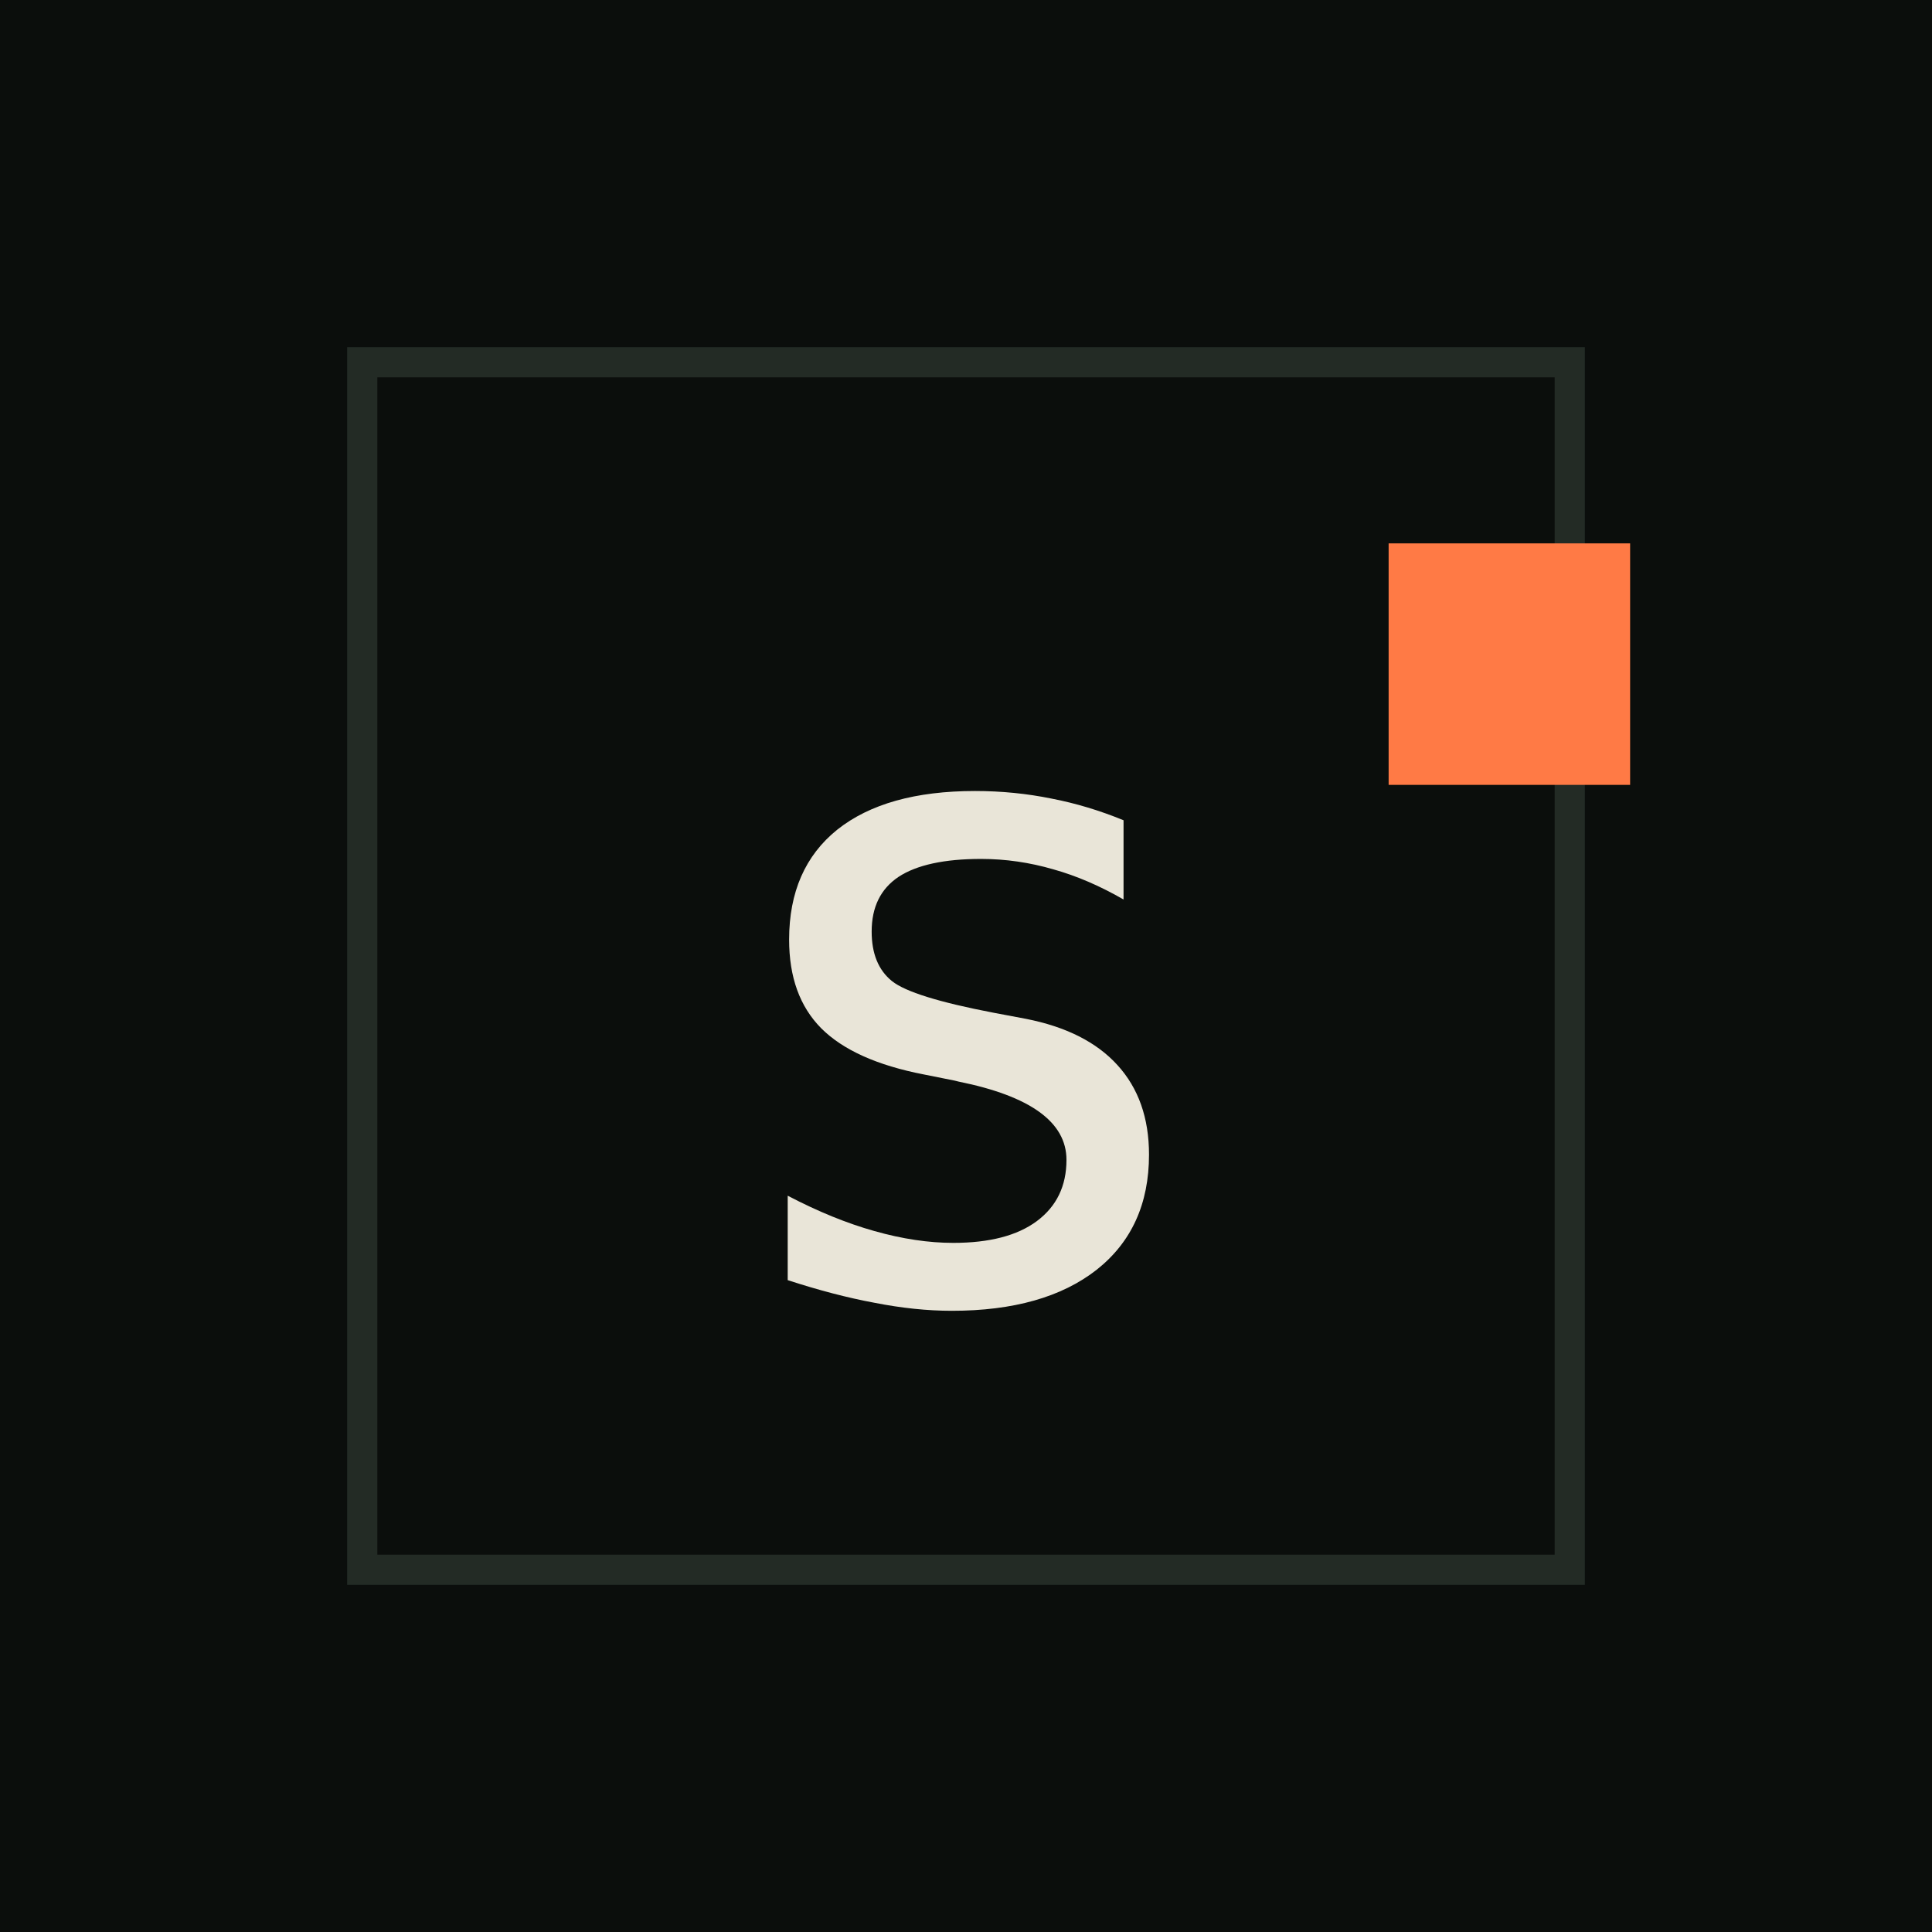
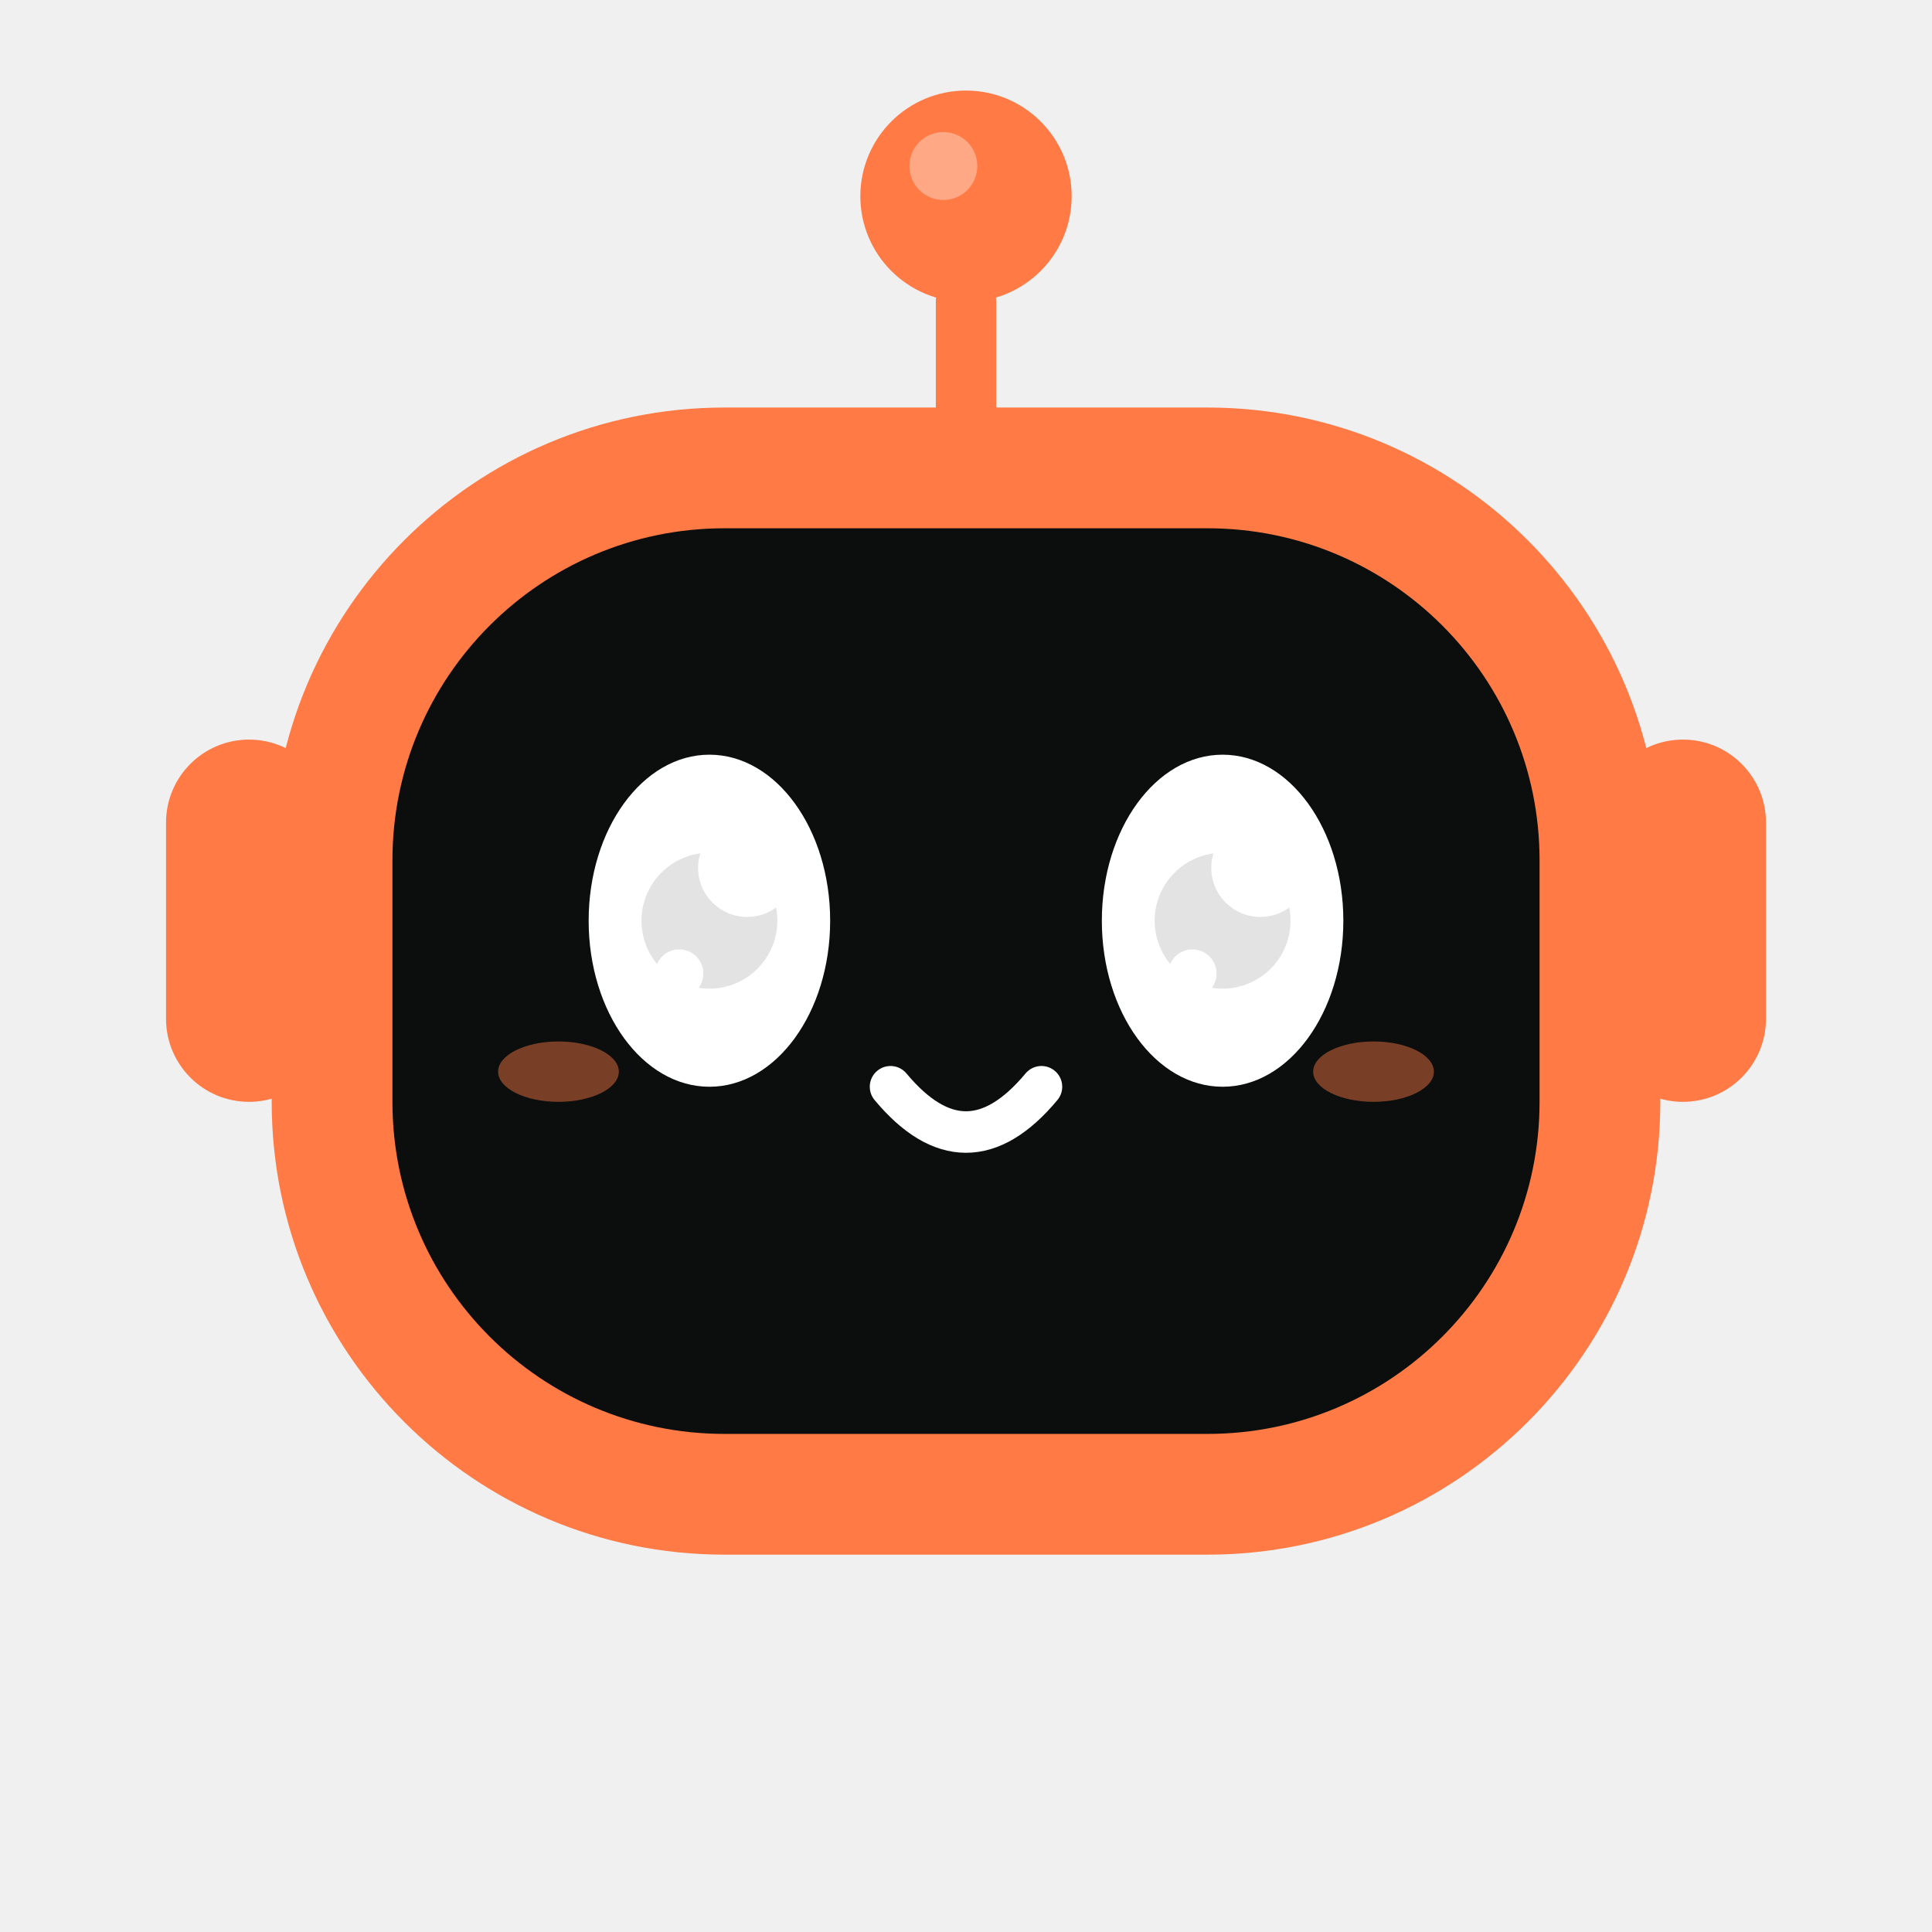
- <svg xmlns="http://www.w3.org/2000/svg" viewBox="0 0 64 64" width="64" height="64">
-   <rect width="64" height="64" fill="#0b0e0c" />
-   <rect x="12" y="12" width="40" height="40" fill="none" stroke="#232b25" stroke-width="1" />
-   <text x="32" y="43" text-anchor="middle" font-family="'Geist Mono Variable', 'Geist Mono', ui-monospace, monospace" font-size="30" font-weight="500" fill="#e9e5d8">s</text>
-   <rect x="46" y="18" width="8" height="8" fill="#ff7a45" />
+ <svg xmlns="http://www.w3.org/2000/svg" viewBox="0 0 256 256" width="256" height="256">
+   <g fill="#ff7a45">
+     <circle cx="128" cy="26" r="14" />
+     <circle cx="125" cy="22" r="4.5" fill="#ffa885" />
+     <rect x="124" y="36" width="8" height="22" rx="4" />
+     <rect x="22" y="98" width="22" height="48" rx="11" />
+     <rect x="212" y="98" width="22" height="48" rx="11" />
+     <rect x="36" y="54" width="184" height="152" rx="60" />
+   </g>
+   <rect x="52" y="70" width="152" height="120" rx="44" fill="#0b0e0c" />
+   <ellipse cx="74" cy="142" rx="8" ry="4" fill="#ff7a45" opacity="0.45" />
+   <ellipse cx="182" cy="142" rx="8" ry="4" fill="#ff7a45" opacity="0.45" />
+   <g fill="#ffffff">
+     <ellipse cx="94" cy="122" rx="16" ry="22" />
+     <ellipse cx="162" cy="122" rx="16" ry="22" />
+     <path d="M 118 144 Q 128 156 138 144" fill="none" stroke="#ffffff" stroke-width="5.5" stroke-linecap="round" />
+   </g>
+   <g fill="#0b0e0c">
+     <circle cx="94" cy="122" r="9" opacity="0.12" />
+     <circle cx="162" cy="122" r="9" opacity="0.12" />
+   </g>
+   <g fill="#ffffff">
+     <circle cx="99" cy="115" r="6.5" />
+     <circle cx="90" cy="129" r="3.2" />
+     <circle cx="167" cy="115" r="6.5" />
+     <circle cx="158" cy="129" r="3.2" />
+   </g>
</svg>
